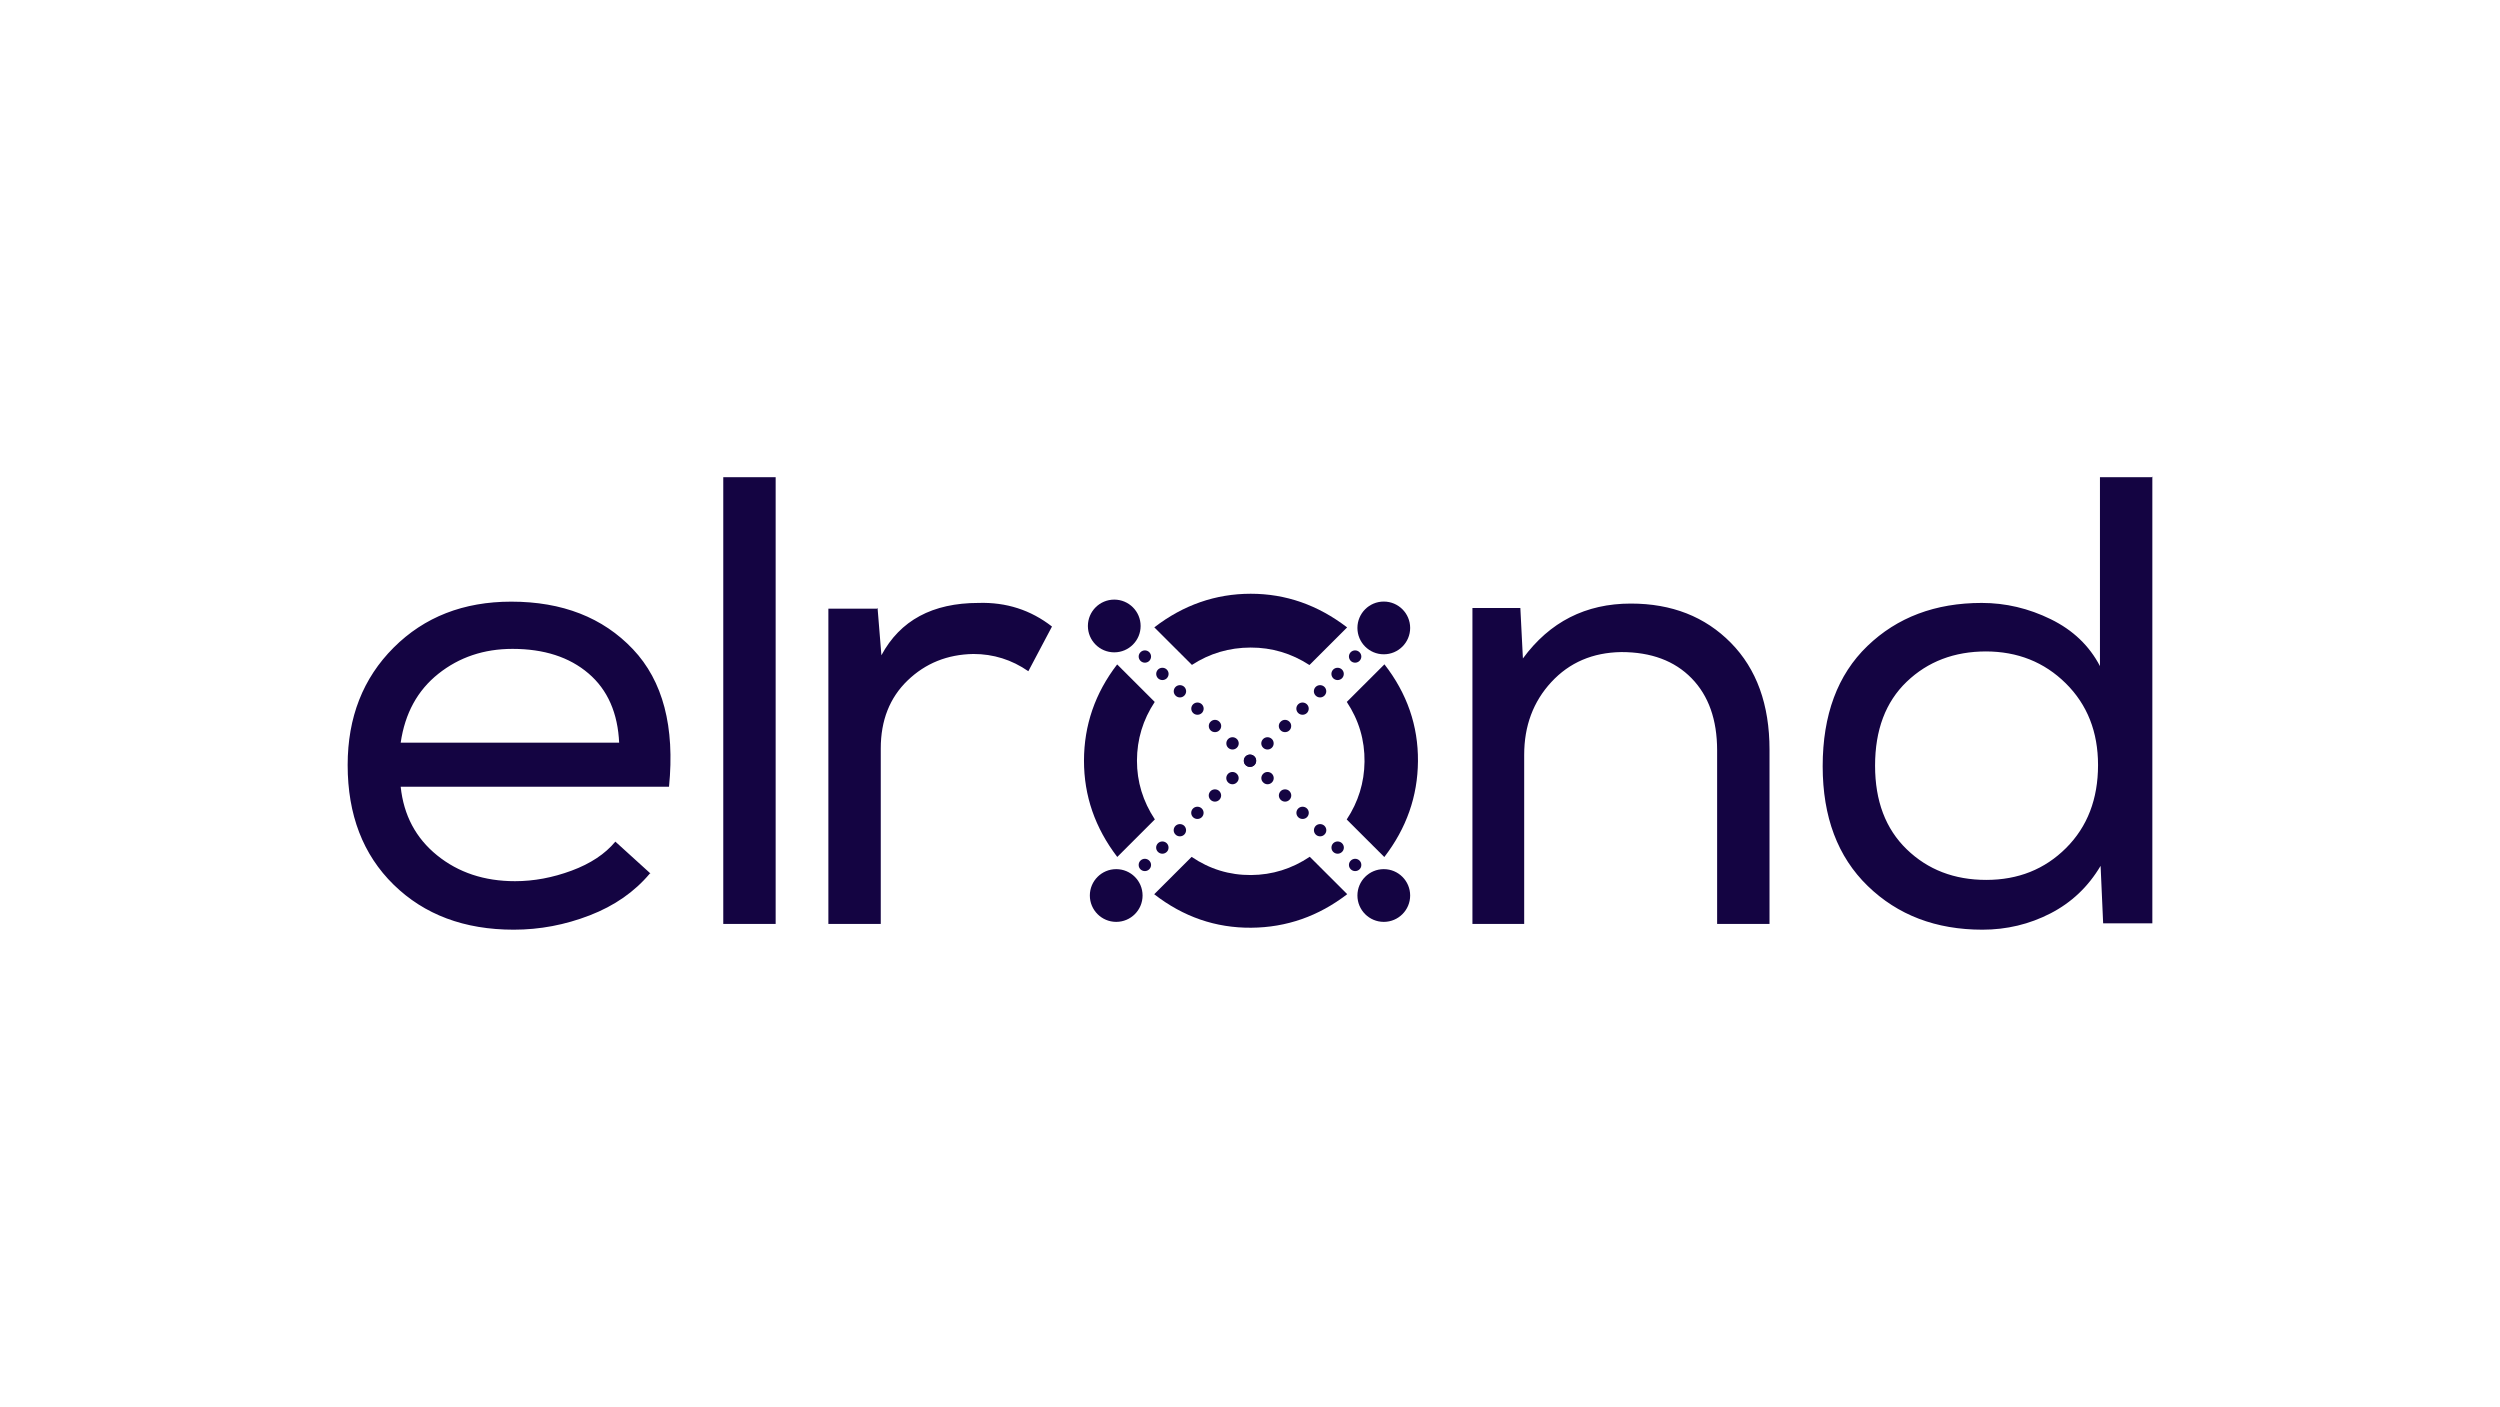
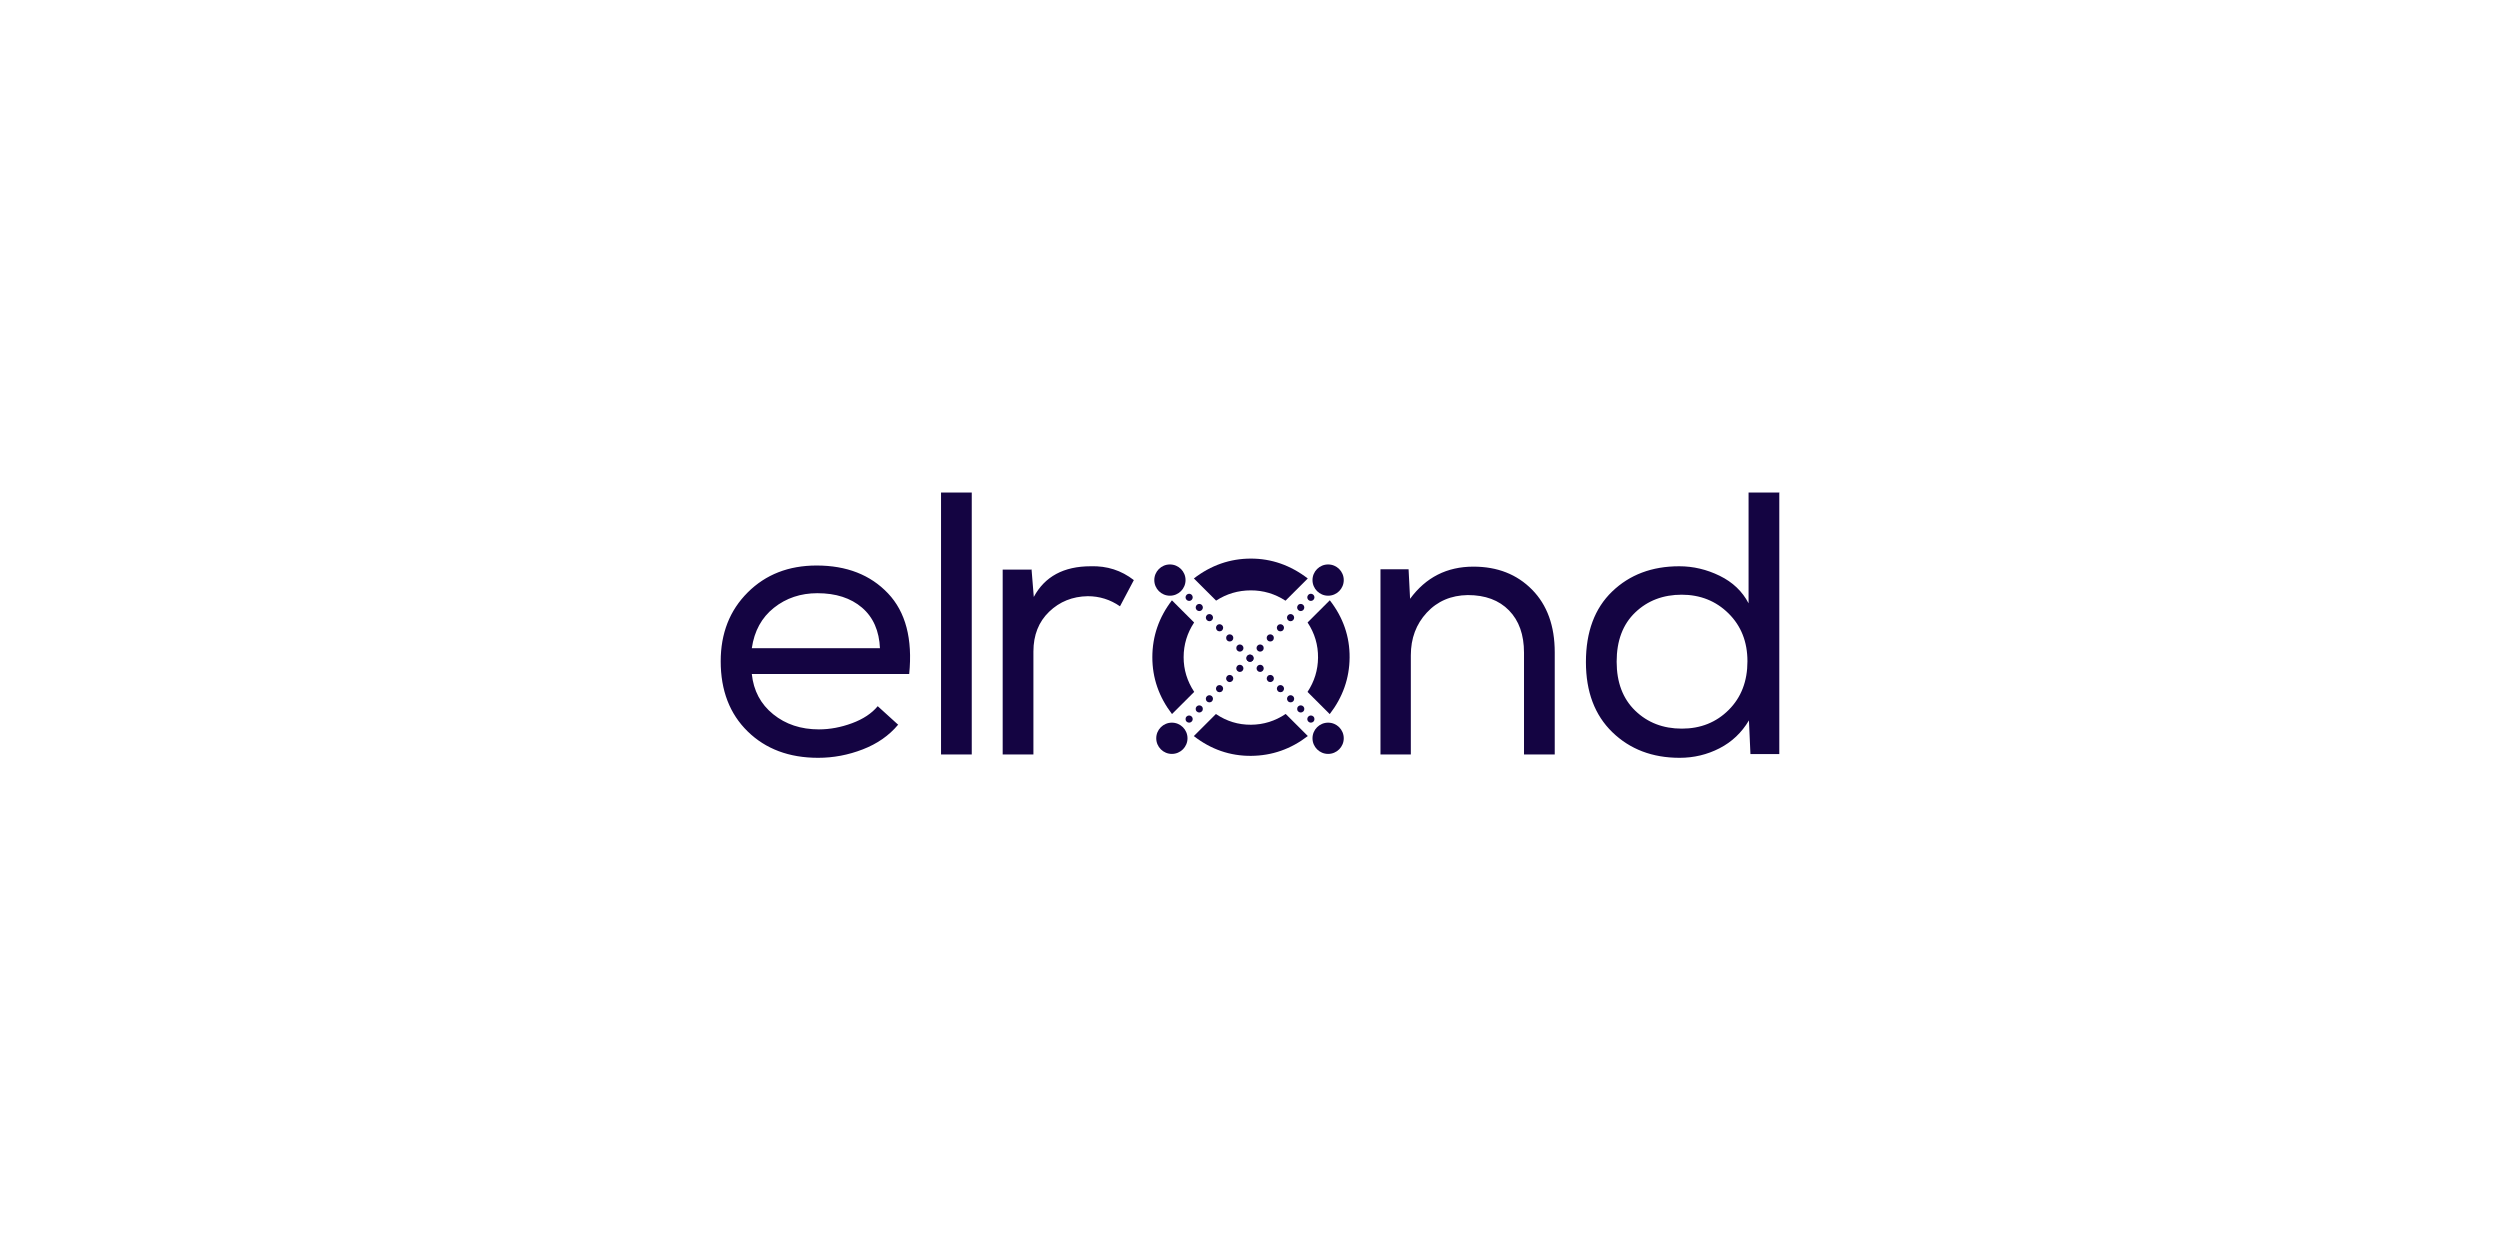
- <svg xmlns="http://www.w3.org/2000/svg" width="1280px" height="720px" viewBox="0 0 1280 720" version="1.1">
+ <svg xmlns="http://www.w3.org/2000/svg" width="1280px" height="640px" viewBox="0 0 1280 640" version="1.1">
  <g id="Logo" stroke="none" stroke-width="1" fill="none" fill-rule="evenodd">
-     <g id="Group-3" transform="translate(178, 244)" fill="#140442">
-       <path d="M139.022,136.586 C138.367,121.12 133.134,109.193 123.321,100.806 C113.507,92.419 100.533,88.226 84.395,88.226 C69.784,88.226 57.135,92.474 46.45,100.969 C35.765,109.465 29.331,121.229 27.151,136.259 L139.022,136.259 L139.022,136.586 Z M154.723,203.245 C146.873,212.611 136.623,219.747 123.974,224.646 C111.326,229.549 98.351,232 85.049,232 C59.752,232 39.254,224.321 23.552,208.963 C7.851,193.606 0,173.182 0,147.696 C0,123.297 7.851,103.257 23.552,87.573 C39.254,71.888 59.316,64.046 83.741,64.046 C109.908,64.046 130.681,72.16 146.056,88.389 C161.43,104.618 167.589,128.091 164.537,158.805 L27.151,158.805 C28.677,173.401 34.893,185.109 45.796,193.932 C56.699,202.755 70.002,207.167 85.702,207.167 C95.299,207.167 104.948,205.369 114.653,201.774 C124.356,198.181 131.825,193.224 137.059,186.907 L155.051,203.245 L154.723,203.245 Z M192.313,229.058 L192.313,0.327 L219.136,0.327 L219.136,229.058 L192.313,229.058 Z M271.316,67.313 L273.279,91.493 C282.873,73.63 299.446,64.699 322.998,64.699 C337.173,64.263 349.713,68.293 360.617,76.789 L348.514,99.662 C340.008,93.781 330.632,90.84 320.381,90.84 C307.079,91.057 295.848,95.578 286.689,104.4 C277.531,113.223 272.951,124.823 272.951,139.2 L272.951,229.058 L246.128,229.058 L246.128,67.64 L270.988,67.64 L271.316,67.313 Z M575.886,67.313 L600.419,67.313 L601.729,93.128 C615.467,74.393 633.894,65.026 657.008,65.026 C677.944,65.026 695.008,71.723 708.203,85.121 C721.395,98.518 727.992,116.763 727.992,139.853 L727.992,229.058 L701.169,229.058 L701.169,140.18 C701.169,124.496 696.808,112.188 688.085,103.257 C679.361,94.326 667.367,89.859 652.104,89.859 C637.492,90.078 625.553,95.197 616.284,105.218 C607.017,115.238 602.382,127.654 602.382,142.467 L602.382,229.058 L575.886,229.058 L575.886,67.64 L575.886,67.313 Z M924,0 L924,228.733 L898.812,228.733 L897.505,199.323 C891.181,209.997 882.62,218.112 871.827,223.667 C861.033,229.222 849.419,232 836.99,232 C813.22,232 793.647,224.538 778.273,209.617 C762.9,194.694 755.212,174.273 755.212,148.349 C755.212,121.991 762.845,101.46 778.11,86.755 C793.375,72.051 812.893,64.699 836.662,64.699 C848.875,64.699 860.651,67.476 871.99,73.032 C883.33,78.586 891.726,86.591 897.177,97.047 L897.177,0.327 L923.674,0.327 L924,0 Z M838.951,89.532 C822.596,89.532 809.021,94.706 798.227,105.054 C787.432,115.402 782.035,129.724 782.035,148.023 C782.035,166.103 787.432,180.373 798.227,190.828 C809.021,201.284 822.596,206.512 838.951,206.512 C855.308,206.512 868.936,201.065 879.84,190.174 C890.744,179.282 896.196,165.123 896.196,147.696 C896.196,130.705 890.69,116.763 879.677,105.87 C868.664,94.979 854.98,89.532 838.624,89.532 L838.951,89.532 Z" id="Combined-Shape" />
-       <path d="M513.576,94.382 C512.972,93.756 512.657,92.937 512.657,92.15 C512.657,91.334 512.972,90.547 513.576,89.918 C514.812,88.694 516.81,88.694 518.049,89.918 C518.681,90.547 519,91.334 519,92.15 C519,92.937 518.681,93.756 518.049,94.382 C517.445,94.981 516.621,95.294 515.828,95.294 C515.004,95.294 514.178,94.981 513.576,94.382 M504.599,103.28 C503.996,102.651 503.68,101.833 503.68,101.048 C503.68,100.232 503.996,99.445 504.599,98.816 C505.835,97.591 507.867,97.591 509.103,98.816 C509.707,99.445 510.023,100.232 510.023,101.048 C510.023,101.833 509.707,102.651 509.103,103.28 C508.468,103.879 507.675,104.191 506.851,104.191 C506.027,104.191 505.233,103.879 504.599,103.28 M495.623,112.147 C495.019,111.548 494.702,110.731 494.702,109.945 C494.702,109.129 495.019,108.312 495.623,107.713 C496.858,106.488 498.89,106.488 500.127,107.713 C500.729,108.312 501.047,109.129 501.047,109.945 C501.047,110.731 500.729,111.548 500.127,112.147 C499.492,112.776 498.699,113.089 497.875,113.089 C497.05,113.089 496.257,112.776 495.623,112.147 M486.646,121.044 C486.045,120.446 485.726,119.629 485.726,118.812 C485.726,118.026 486.045,117.209 486.646,116.611 C487.882,115.386 489.913,115.386 491.149,116.611 C491.753,117.209 492.07,118.026 492.07,118.812 C492.07,119.629 491.753,120.446 491.149,121.044 C490.515,121.674 489.721,121.955 488.897,121.955 C488.104,121.955 487.28,121.674 486.646,121.044 M477.7,129.941 C477.068,129.344 476.749,128.526 476.749,127.709 C476.749,126.923 477.068,126.104 477.7,125.509 C478.908,124.249 480.936,124.249 482.172,125.509 C482.807,126.104 483.092,126.923 483.092,127.709 C483.092,128.526 482.807,129.344 482.172,129.941 C481.572,130.571 480.744,130.853 479.92,130.853 C479.127,130.853 478.303,130.571 477.7,129.941 M467.772,136.607 C467.772,135.821 468.092,135.002 468.723,134.375 C469.963,133.147 471.96,133.147 473.195,134.375 C473.831,135.002 474.116,135.821 474.116,136.607 C474.116,137.424 473.831,138.21 473.195,138.839 C472.596,139.434 471.772,139.751 470.943,139.751 C470.151,139.751 469.327,139.434 468.723,138.839 C468.092,138.21 467.772,137.424 467.772,136.607 Z M459.749,147.737 C459.115,147.108 458.829,146.321 458.829,145.505 C458.829,144.685 459.115,143.898 459.749,143.273 C460.986,142.044 462.983,142.044 464.219,143.273 C464.854,143.898 465.139,144.685 465.139,145.505 C465.139,146.321 464.854,147.108 464.219,147.737 C463.618,148.332 462.795,148.649 462.001,148.649 C461.174,148.649 460.35,148.332 459.749,147.737 M450.772,156.6 C450.169,156.004 449.852,155.184 449.852,154.398 C449.852,153.581 450.169,152.796 450.772,152.166 C452.009,150.943 454.037,150.943 455.242,152.166 C455.878,152.796 456.196,153.581 456.196,154.398 C456.196,155.184 455.878,156.004 455.242,156.6 C454.641,157.23 453.817,157.543 453.024,157.543 C452.197,157.543 451.404,157.23 450.772,156.6 M441.796,165.498 C441.192,164.902 440.875,164.082 440.875,163.296 C440.875,162.479 441.192,161.694 441.796,161.064 C443.031,159.839 445.06,159.839 446.3,161.064 C446.901,161.694 447.22,162.479 447.22,163.296 C447.22,164.082 446.901,164.902 446.3,165.498 C445.665,166.128 444.841,166.44 444.048,166.44 C443.224,166.44 442.431,166.128 441.796,165.498 M432.819,174.394 C432.215,173.8 431.9,172.98 431.9,172.194 C431.9,171.377 432.215,170.56 432.819,169.962 C434.055,168.736 436.086,168.736 437.323,169.962 C437.925,170.56 438.243,171.377 438.243,172.194 C438.243,172.98 437.925,173.8 437.323,174.394 C436.688,175.026 435.895,175.308 435.071,175.308 C434.247,175.308 433.454,175.026 432.819,174.394 M423.873,183.292 C423.239,182.695 422.923,181.877 422.923,181.06 C422.923,180.274 423.239,179.458 423.873,178.828 C425.109,177.634 427.11,177.634 428.346,178.828 C428.95,179.458 429.267,180.274 429.267,181.06 C429.267,181.877 428.95,182.695 428.346,183.292 C427.711,183.921 426.918,184.204 426.094,184.204 C425.301,184.204 424.476,183.921 423.873,183.292 M414.896,192.19 C414.262,191.591 413.945,190.775 413.945,189.958 C413.945,189.172 414.262,188.355 414.896,187.726 C416.136,186.531 418.133,186.531 419.37,187.726 C420.004,188.355 420.29,189.172 420.29,189.958 C420.29,190.775 420.004,191.591 419.37,192.19 C418.765,192.789 417.942,193.102 417.118,193.102 C416.324,193.102 415.5,192.789 414.896,192.19 M405.919,201.088 C405.284,200.459 405,199.672 405,198.856 C405,198.038 405.284,197.253 405.919,196.624 C407.159,195.396 409.156,195.396 410.392,196.624 C411.027,197.253 411.344,198.038 411.344,198.856 C411.344,199.672 411.027,200.459 410.392,201.088 C409.792,201.683 408.964,202 408.171,202 C407.347,202 406.523,201.683 405.919,201.088" id="Fill-13" />
-       <path d="M513.576,94.382 C512.972,93.756 512.657,92.937 512.657,92.15 C512.657,91.334 512.972,90.547 513.576,89.918 C514.812,88.694 516.81,88.694 518.049,89.918 C518.681,90.547 519,91.334 519,92.15 C519,92.937 518.681,93.756 518.049,94.382 C517.445,94.981 516.621,95.294 515.828,95.294 C515.004,95.294 514.178,94.981 513.576,94.382 M504.599,103.28 C503.996,102.651 503.68,101.833 503.68,101.048 C503.68,100.232 503.996,99.445 504.599,98.816 C505.835,97.591 507.867,97.591 509.103,98.816 C509.707,99.445 510.023,100.232 510.023,101.048 C510.023,101.833 509.707,102.651 509.103,103.28 C508.468,103.879 507.675,104.191 506.851,104.191 C506.027,104.191 505.233,103.879 504.599,103.28 M495.623,112.147 C495.019,111.548 494.702,110.731 494.702,109.945 C494.702,109.129 495.019,108.312 495.623,107.713 C496.858,106.488 498.89,106.488 500.127,107.713 C500.729,108.312 501.047,109.129 501.047,109.945 C501.047,110.731 500.729,111.548 500.127,112.147 C499.492,112.776 498.699,113.089 497.875,113.089 C497.05,113.089 496.257,112.776 495.623,112.147 M486.646,121.044 C486.045,120.446 485.726,119.629 485.726,118.812 C485.726,118.026 486.045,117.209 486.646,116.611 C487.882,115.386 489.913,115.386 491.149,116.611 C491.753,117.209 492.07,118.026 492.07,118.812 C492.07,119.629 491.753,120.446 491.149,121.044 C490.515,121.674 489.721,121.955 488.897,121.955 C488.104,121.955 487.28,121.674 486.646,121.044 M477.7,129.941 C477.068,129.344 476.749,128.526 476.749,127.709 C476.749,126.923 477.068,126.104 477.7,125.509 C478.908,124.249 480.936,124.249 482.172,125.509 C482.807,126.104 483.092,126.923 483.092,127.709 C483.092,128.526 482.807,129.344 482.172,129.941 C481.572,130.571 480.744,130.853 479.92,130.853 C479.127,130.853 478.303,130.571 477.7,129.941 M467.772,136.607 C467.772,135.821 468.092,135.002 468.723,134.375 C469.963,133.147 471.96,133.147 473.195,134.375 C473.831,135.002 474.116,135.821 474.116,136.607 C474.116,137.424 473.831,138.21 473.195,138.839 C472.596,139.434 471.772,139.751 470.943,139.751 C470.151,139.751 469.327,139.434 468.723,138.839 C468.092,138.21 467.772,137.424 467.772,136.607 Z M459.749,147.737 C459.115,147.108 458.829,146.321 458.829,145.505 C458.829,144.685 459.115,143.898 459.749,143.273 C460.986,142.044 462.983,142.044 464.219,143.273 C464.854,143.898 465.139,144.685 465.139,145.505 C465.139,146.321 464.854,147.108 464.219,147.737 C463.618,148.332 462.795,148.649 462.001,148.649 C461.174,148.649 460.35,148.332 459.749,147.737 M450.772,156.6 C450.169,156.004 449.852,155.184 449.852,154.398 C449.852,153.581 450.169,152.796 450.772,152.166 C452.009,150.943 454.037,150.943 455.242,152.166 C455.878,152.796 456.196,153.581 456.196,154.398 C456.196,155.184 455.878,156.004 455.242,156.6 C454.641,157.23 453.817,157.543 453.024,157.543 C452.197,157.543 451.404,157.23 450.772,156.6 M441.796,165.498 C441.192,164.902 440.875,164.082 440.875,163.296 C440.875,162.479 441.192,161.694 441.796,161.064 C443.031,159.839 445.06,159.839 446.3,161.064 C446.901,161.694 447.22,162.479 447.22,163.296 C447.22,164.082 446.901,164.902 446.3,165.498 C445.665,166.128 444.841,166.44 444.048,166.44 C443.224,166.44 442.431,166.128 441.796,165.498 M432.819,174.394 C432.215,173.8 431.9,172.98 431.9,172.194 C431.9,171.377 432.215,170.56 432.819,169.962 C434.055,168.736 436.086,168.736 437.323,169.962 C437.925,170.56 438.243,171.377 438.243,172.194 C438.243,172.98 437.925,173.8 437.323,174.394 C436.688,175.026 435.895,175.308 435.071,175.308 C434.247,175.308 433.454,175.026 432.819,174.394 M423.873,183.292 C423.239,182.695 422.923,181.877 422.923,181.06 C422.923,180.274 423.239,179.458 423.873,178.828 C425.109,177.634 427.11,177.634 428.346,178.828 C428.95,179.458 429.267,180.274 429.267,181.06 C429.267,181.877 428.95,182.695 428.346,183.292 C427.711,183.921 426.918,184.204 426.094,184.204 C425.301,184.204 424.476,183.921 423.873,183.292 M414.896,192.19 C414.262,191.591 413.945,190.775 413.945,189.958 C413.945,189.172 414.262,188.355 414.896,187.726 C416.136,186.531 418.133,186.531 419.37,187.726 C420.004,188.355 420.29,189.172 420.29,189.958 C420.29,190.775 420.004,191.591 419.37,192.19 C418.765,192.789 417.942,193.102 417.118,193.102 C416.324,193.102 415.5,192.789 414.896,192.19 M405.919,201.088 C405.284,200.459 405,199.672 405,198.856 C405,198.038 405.284,197.253 405.919,196.624 C407.159,195.396 409.156,195.396 410.392,196.624 C411.027,197.253 411.344,198.038 411.344,198.856 C411.344,199.672 411.027,200.459 410.392,201.088 C409.792,201.683 408.964,202 408.171,202 C407.347,202 406.523,201.683 405.919,201.088" id="Fill-13" transform="translate(462, 145.5) scale(-1, 1) translate(-462, -145.5) " />
-       <path d="M432.269,96.433 L413.008,77.199 C427.891,65.754 444.338,60.019 462.351,60 C480.27,59.983 496.727,65.734 511.726,77.231 L492.434,96.496 C483.222,90.517 473.19,87.524 462.335,87.547 C451.337,87.57 441.318,90.543 432.269,96.433 Z M413.283,175.541 L394.038,194.76 C382.67,179.878 376.983,163.45 377,145.466 C377.019,127.318 382.68,110.89 393.982,96.183 L413.22,115.395 C407.188,124.514 404.145,134.53 404.124,145.455 C404.104,156.238 407.167,166.263 413.283,175.541 Z M492.591,194.659 L511.774,213.816 C497.071,225.127 480.696,230.855 462.648,230.997 C444.417,231.142 427.855,225.42 412.956,213.852 L432.113,194.721 C441.34,200.986 451.479,204.094 462.536,204.019 C473.419,203.945 483.433,200.814 492.591,194.659 Z M511.557,115.385 L530.829,96.139 C542.412,111.018 548.142,127.558 547.997,145.763 C547.855,163.717 542.108,180.06 530.77,194.8 L511.519,175.576 C517.459,166.562 520.506,156.707 520.634,146 C520.766,134.902 517.731,124.698 511.557,115.385 Z" id="Combined-Shape" />
-       <path d="M530.499,201 C537.956,201 544,207.045 544,214.5 C544,221.955 537.956,228 530.499,228 C523.044,228 517,221.955 517,214.5 C517,207.045 523.044,201 530.499,201" id="Fill-15" />
-       <path d="M393.5,201 C400.955,201 407,207.044 407,214.499 C407,221.956 400.955,228 393.5,228 C386.044,228 380,221.956 380,214.499 C380,207.044 386.044,201 393.5,201" id="Fill-16" />
-       <path d="M530.5,64 C537.955,64 544,70.044 544,77.5 C544,84.956 537.955,91 530.5,91 C523.045,91 517,84.956 517,77.5 C517,70.044 523.045,64 530.5,64" id="Fill-17" />
-       <path d="M392.5,63 C399.956,63 406,69.044 406,76.5 C406,83.955 399.956,90 392.5,90 C385.044,90 379,83.955 379,76.5 C379,69.044 385.044,63 392.5,63" id="Fill-18" />
+     <g id="Group-3" transform="translate(369, 252)" fill="#140442">
+       <path d="M81.548,80.068 C81.163,71.001 78.094,64.01 72.337,59.093 C66.581,54.177 58.97,51.719 49.504,51.719 C40.934,51.719 33.515,54.209 27.247,59.189 C20.979,64.169 17.205,71.065 15.926,79.876 L81.548,79.876 L81.548,80.068 Z M90.758,119.144 C86.153,124.634 80.14,128.817 72.721,131.689 C65.302,134.563 57.69,136 49.888,136 C35.05,136 23.025,131.498 13.815,122.496 C4.605,113.493 0,101.52 0,86.58 C0,72.277 4.605,60.53 13.815,51.336 C23.025,42.141 34.794,37.544 49.121,37.544 C64.47,37.544 76.655,42.301 85.673,51.814 C94.691,61.328 98.304,75.088 96.514,93.093 L15.926,93.093 C16.821,101.649 20.467,108.512 26.863,113.684 C33.259,118.856 41.062,121.443 50.271,121.443 C55.9,121.443 61.56,120.389 67.253,118.281 C72.945,116.175 77.326,113.269 80.396,109.566 L90.95,119.144 L90.758,119.144 Z M112.807,134.276 L112.807,0.192 L128.541,0.192 L128.541,134.276 L112.807,134.276 Z M159.148,39.459 L160.3,53.634 C165.928,43.162 175.649,37.927 189.464,37.927 C197.779,37.671 205.134,40.034 211.53,45.014 L204.431,58.423 C199.442,54.975 193.942,53.251 187.929,53.251 C180.127,53.378 173.538,56.028 168.166,61.2 C162.794,66.372 160.108,73.172 160.108,81.6 L160.108,134.275 L144.374,134.275 L144.374,39.651 L158.956,39.651 L159.148,39.459 Z M337.803,39.459 L352.194,39.459 L352.962,54.592 C361.021,43.61 371.83,38.119 385.388,38.119 C397.668,38.119 407.678,42.045 415.418,49.899 C423.156,57.752 427.026,68.447 427.026,81.983 L427.026,134.275 L411.292,134.275 L411.292,82.175 C411.292,72.98 408.734,65.766 403.617,60.53 C398.5,55.294 391.464,52.676 382.511,52.676 C373.94,52.804 366.937,55.805 361.5,61.679 C356.064,67.554 353.346,74.832 353.346,83.515 L353.346,134.275 L337.803,134.275 L337.803,39.651 L337.803,39.459 Z M542,0 L542,134.085 L527.226,134.085 L526.458,116.845 C522.749,123.102 517.728,127.859 511.396,131.115 C505.065,134.371 498.252,136 490.962,136 C477.019,136 465.538,131.626 456.52,122.879 C447.502,114.131 442.992,102.16 442.992,86.963 C442.992,71.512 447.47,59.476 456.424,50.857 C465.378,42.237 476.827,37.927 490.769,37.927 C497.933,37.927 504.841,39.555 511.492,42.812 C518.144,46.068 523.069,50.76 526.266,56.89 L526.266,0.192 L541.809,0.192 L542,0 Z M492.112,52.485 C482.519,52.485 474.556,55.518 468.224,61.583 C461.892,67.649 458.726,76.045 458.726,86.772 C458.726,97.371 461.892,105.736 468.224,111.864 C474.556,117.994 482.519,121.059 492.112,121.059 C501.707,121.059 509.701,117.866 516.097,111.482 C522.493,105.096 525.69,96.796 525.69,86.58 C525.69,76.62 522.461,68.447 516.001,62.062 C509.541,55.678 501.515,52.485 491.92,52.485 L492.112,52.485 Z" id="Combined-Shape" />
+       <path d="M300.86,55.144 C300.51,54.778 300.328,54.299 300.328,53.84 C300.328,53.363 300.51,52.904 300.86,52.536 C301.576,51.821 302.732,51.821 303.45,52.536 C303.816,52.904 304,53.363 304,53.84 C304,54.299 303.816,54.778 303.45,55.144 C303.1,55.493 302.623,55.676 302.163,55.676 C301.686,55.676 301.208,55.493 300.86,55.144 M295.662,60.341 C295.313,59.973 295.13,59.496 295.13,59.037 C295.13,58.56 295.313,58.101 295.662,57.733 C296.378,57.018 297.555,57.018 298.27,57.733 C298.62,58.101 298.803,58.56 298.803,59.037 C298.803,59.496 298.62,59.973 298.27,60.341 C297.902,60.69 297.443,60.873 296.966,60.873 C296.489,60.873 296.03,60.69 295.662,60.341 M290.466,65.519 C290.116,65.17 289.933,64.693 289.933,64.233 C289.933,63.757 290.116,63.279 290.466,62.93 C291.181,62.214 292.357,62.214 293.073,62.93 C293.422,63.279 293.606,63.757 293.606,64.233 C293.606,64.693 293.422,65.17 293.073,65.519 C292.706,65.887 292.247,66.07 291.77,66.07 C291.292,66.07 290.833,65.887 290.466,65.519 M285.268,70.716 C284.921,70.366 284.736,69.89 284.736,69.413 C284.736,68.953 284.921,68.476 285.268,68.127 C285.984,67.411 287.16,67.411 287.876,68.127 C288.226,68.476 288.409,68.953 288.409,69.413 C288.409,69.89 288.226,70.366 287.876,70.716 C287.509,71.084 287.049,71.248 286.572,71.248 C286.113,71.248 285.636,71.084 285.268,70.716 M280.09,75.913 C279.723,75.563 279.539,75.086 279.539,74.609 C279.539,74.15 279.723,73.671 280.09,73.324 C280.789,72.588 281.963,72.588 282.679,73.324 C283.046,73.671 283.211,74.15 283.211,74.609 C283.211,75.086 283.046,75.563 282.679,75.913 C282.331,76.281 281.852,76.445 281.375,76.445 C280.916,76.445 280.439,76.281 280.09,75.913 M274.342,79.806 C274.342,79.347 274.527,78.868 274.892,78.502 C275.61,77.785 276.766,77.785 277.481,78.502 C277.849,78.868 278.015,79.347 278.015,79.806 C278.015,80.283 277.849,80.742 277.481,81.109 C277.134,81.457 276.657,81.642 276.178,81.642 C275.719,81.642 275.242,81.457 274.892,81.109 C274.527,80.742 274.342,80.283 274.342,79.806 Z M269.697,86.306 C269.329,85.939 269.164,85.48 269.164,85.003 C269.164,84.524 269.329,84.065 269.697,83.699 C270.413,82.981 271.569,82.981 272.285,83.699 C272.652,84.065 272.817,84.524 272.817,85.003 C272.817,85.48 272.652,85.939 272.285,86.306 C271.937,86.654 271.46,86.839 271.001,86.839 C270.522,86.839 270.045,86.654 269.697,86.306 M264.5,91.483 C264.151,91.135 263.967,90.656 263.967,90.197 C263.967,89.72 264.151,89.261 264.5,88.893 C265.215,88.179 266.39,88.179 267.087,88.893 C267.456,89.261 267.64,89.72 267.64,90.197 C267.64,90.656 267.456,91.135 267.087,91.483 C266.74,91.851 266.263,92.034 265.803,92.034 C265.324,92.034 264.866,91.851 264.5,91.483 M259.303,96.68 C258.953,96.332 258.77,95.853 258.77,95.394 C258.77,94.917 258.953,94.458 259.303,94.09 C260.018,93.375 261.193,93.375 261.91,94.09 C262.258,94.458 262.443,94.917 262.443,95.394 C262.443,95.853 262.258,96.332 261.91,96.68 C261.543,97.048 261.066,97.23 260.607,97.23 C260.13,97.23 259.67,97.048 259.303,96.68 M254.106,101.876 C253.756,101.529 253.574,101.05 253.574,100.591 C253.574,100.114 253.756,99.637 254.106,99.287 C254.822,98.572 255.997,98.572 256.713,99.287 C257.062,99.637 257.246,100.114 257.246,100.591 C257.246,101.05 257.062,101.529 256.713,101.876 C256.346,102.245 255.886,102.41 255.409,102.41 C254.932,102.41 254.473,102.245 254.106,101.876 M248.927,107.073 C248.559,106.724 248.376,106.247 248.376,105.77 C248.376,105.31 248.559,104.834 248.927,104.466 C249.642,103.769 250.801,103.769 251.516,104.466 C251.866,104.834 252.049,105.31 252.049,105.77 C252.049,106.247 251.866,106.724 251.516,107.073 C251.148,107.441 250.689,107.606 250.212,107.606 C249.753,107.606 249.276,107.441 248.927,107.073 M243.729,112.27 C243.362,111.921 243.179,111.444 243.179,110.967 C243.179,110.507 243.362,110.03 243.729,109.663 C244.447,108.965 245.603,108.965 246.319,109.663 C246.687,110.03 246.852,110.507 246.852,110.967 C246.852,111.444 246.687,111.921 246.319,112.27 C245.969,112.62 245.492,112.803 245.015,112.803 C244.556,112.803 244.079,112.62 243.729,112.27 M238.532,117.467 C238.165,117.1 238,116.641 238,116.164 C238,115.686 238.165,115.227 238.532,114.86 C239.25,114.143 240.406,114.143 241.122,114.86 C241.489,115.227 241.673,115.686 241.673,116.164 C241.673,116.641 241.489,117.1 241.122,117.467 C240.774,117.815 240.295,118 239.836,118 C239.359,118 238.882,117.815 238.532,117.467" id="Fill-13" />
+       <path d="M300.86,55.144 C300.51,54.778 300.328,54.299 300.328,53.84 C300.328,53.363 300.51,52.904 300.86,52.536 C301.576,51.821 302.732,51.821 303.45,52.536 C303.816,52.904 304,53.363 304,53.84 C304,54.299 303.816,54.778 303.45,55.144 C303.1,55.493 302.623,55.676 302.163,55.676 C301.686,55.676 301.208,55.493 300.86,55.144 M295.662,60.341 C295.313,59.973 295.13,59.496 295.13,59.037 C295.13,58.56 295.313,58.101 295.662,57.733 C296.378,57.018 297.555,57.018 298.27,57.733 C298.62,58.101 298.803,58.56 298.803,59.037 C298.803,59.496 298.62,59.973 298.27,60.341 C297.902,60.69 297.443,60.873 296.966,60.873 C296.489,60.873 296.03,60.69 295.662,60.341 M290.466,65.519 C290.116,65.17 289.933,64.693 289.933,64.233 C289.933,63.757 290.116,63.279 290.466,62.93 C291.181,62.214 292.357,62.214 293.073,62.93 C293.422,63.279 293.606,63.757 293.606,64.233 C293.606,64.693 293.422,65.17 293.073,65.519 C292.706,65.887 292.247,66.07 291.77,66.07 C291.292,66.07 290.833,65.887 290.466,65.519 M285.268,70.716 C284.921,70.366 284.736,69.89 284.736,69.413 C284.736,68.953 284.921,68.476 285.268,68.127 C285.984,67.411 287.16,67.411 287.876,68.127 C288.226,68.476 288.409,68.953 288.409,69.413 C288.409,69.89 288.226,70.366 287.876,70.716 C287.509,71.084 287.049,71.248 286.572,71.248 C286.113,71.248 285.636,71.084 285.268,70.716 M280.09,75.913 C279.723,75.563 279.539,75.086 279.539,74.609 C279.539,74.15 279.723,73.671 280.09,73.324 C280.789,72.588 281.963,72.588 282.679,73.324 C283.046,73.671 283.211,74.15 283.211,74.609 C283.211,75.086 283.046,75.563 282.679,75.913 C282.331,76.281 281.852,76.445 281.375,76.445 C280.916,76.445 280.439,76.281 280.09,75.913 M274.342,79.806 C274.342,79.347 274.527,78.868 274.892,78.502 C275.61,77.785 276.766,77.785 277.481,78.502 C277.849,78.868 278.015,79.347 278.015,79.806 C278.015,80.283 277.849,80.742 277.481,81.109 C277.134,81.457 276.657,81.642 276.178,81.642 C275.719,81.642 275.242,81.457 274.892,81.109 C274.527,80.742 274.342,80.283 274.342,79.806 Z M269.697,86.306 C269.329,85.939 269.164,85.48 269.164,85.003 C269.164,84.524 269.329,84.065 269.697,83.699 C270.413,82.981 271.569,82.981 272.285,83.699 C272.652,84.065 272.817,84.524 272.817,85.003 C272.817,85.48 272.652,85.939 272.285,86.306 C271.937,86.654 271.46,86.839 271.001,86.839 C270.522,86.839 270.045,86.654 269.697,86.306 M264.5,91.483 C264.151,91.135 263.967,90.656 263.967,90.197 C263.967,89.72 264.151,89.261 264.5,88.893 C265.215,88.179 266.39,88.179 267.087,88.893 C267.456,89.261 267.64,89.72 267.64,90.197 C267.64,90.656 267.456,91.135 267.087,91.483 C266.74,91.851 266.263,92.034 265.803,92.034 C265.324,92.034 264.866,91.851 264.5,91.483 M259.303,96.68 C258.953,96.332 258.77,95.853 258.77,95.394 C258.77,94.917 258.953,94.458 259.303,94.09 C260.018,93.375 261.193,93.375 261.91,94.09 C262.258,94.458 262.443,94.917 262.443,95.394 C262.443,95.853 262.258,96.332 261.91,96.68 C261.543,97.048 261.066,97.23 260.607,97.23 C260.13,97.23 259.67,97.048 259.303,96.68 M254.106,101.876 C253.756,101.529 253.574,101.05 253.574,100.591 C253.574,100.114 253.756,99.637 254.106,99.287 C254.822,98.572 255.997,98.572 256.713,99.287 C257.062,99.637 257.246,100.114 257.246,100.591 C257.246,101.05 257.062,101.529 256.713,101.876 C256.346,102.245 255.886,102.41 255.409,102.41 C254.932,102.41 254.473,102.245 254.106,101.876 M248.927,107.073 C248.559,106.724 248.376,106.247 248.376,105.77 C248.376,105.31 248.559,104.834 248.927,104.466 C249.642,103.769 250.801,103.769 251.516,104.466 C251.866,104.834 252.049,105.31 252.049,105.77 C252.049,106.247 251.866,106.724 251.516,107.073 C251.148,107.441 250.689,107.606 250.212,107.606 C249.753,107.606 249.276,107.441 248.927,107.073 M243.729,112.27 C243.362,111.921 243.179,111.444 243.179,110.967 C243.179,110.507 243.362,110.03 243.729,109.663 C244.447,108.965 245.603,108.965 246.319,109.663 C246.687,110.03 246.852,110.507 246.852,110.967 C246.852,111.444 246.687,111.921 246.319,112.27 C245.969,112.62 245.492,112.803 245.015,112.803 C244.556,112.803 244.079,112.62 243.729,112.27 M238.532,117.467 C238.165,117.1 238,116.641 238,116.164 C238,115.686 238.165,115.227 238.532,114.86 C239.25,114.143 240.406,114.143 241.122,114.86 C241.489,115.227 241.673,115.686 241.673,116.164 C241.673,116.641 241.489,117.1 241.122,117.467 C240.774,117.815 240.295,118 239.836,118 C239.359,118 238.882,117.815 238.532,117.467" id="Fill-13" transform="translate(271, 85) scale(-1, 1) translate(-271, -85) " />
+       <path d="M253.644,55.519 L242.268,44.158 C251.059,37.398 260.773,34.011 271.412,34 C281.996,33.99 291.716,37.387 300.575,44.178 L289.181,55.556 C283.74,52.025 277.814,50.257 271.403,50.271 C264.907,50.284 258.989,52.04 253.644,55.519 Z M242.43,102.243 L231.064,113.595 C224.349,104.805 220.99,95.102 221,84.48 C221.011,73.761 224.355,64.058 231.03,55.371 L242.393,66.719 C238.831,72.105 237.033,78.021 237.021,84.473 C237.009,90.842 238.818,96.763 242.43,102.243 Z M289.273,113.535 L300.603,124.85 C291.919,131.531 282.247,134.915 271.587,134.998 C260.82,135.084 251.037,131.704 242.237,124.872 L253.552,113.572 C259.002,117.272 264.99,119.108 271.521,119.064 C277.949,119.02 283.864,117.171 289.273,113.535 Z M300.475,66.713 L311.858,55.345 C318.7,64.134 322.084,73.902 321.998,84.656 C321.915,95.26 318.52,104.913 311.823,113.619 L300.453,102.264 C303.961,96.94 305.761,91.119 305.836,84.795 C305.914,78.24 304.122,72.213 300.475,66.713 Z" id="Combined-Shape" />
+       <path d="M311,118 C315.418,118 319,121.582 319,126 C319,130.418 315.418,134 311,134 C306.582,134 303,130.418 303,126 C303,121.582 306.582,118 311,118" id="Fill-15" />
+       <path d="M231,118 C235.418,118 239,121.582 239,126 C239,130.418 235.418,134 231,134 C226.582,134 223,130.418 223,126 C223,121.582 226.582,118 231,118" id="Fill-16" />
+       <path d="M311,37 C315.418,37 319,40.582 319,45 C319,49.418 315.418,53 311,53 C306.582,53 303,49.418 303,45 C303,40.582 306.582,37 311,37" id="Fill-17" />
+       <path d="M230,37 C234.418,37 238,40.582 238,45 C238,49.418 234.418,53 230,53 C225.582,53 222,49.418 222,45 C222,40.582 225.582,37 230,37" id="Fill-18" />
    </g>
  </g>
</svg>
